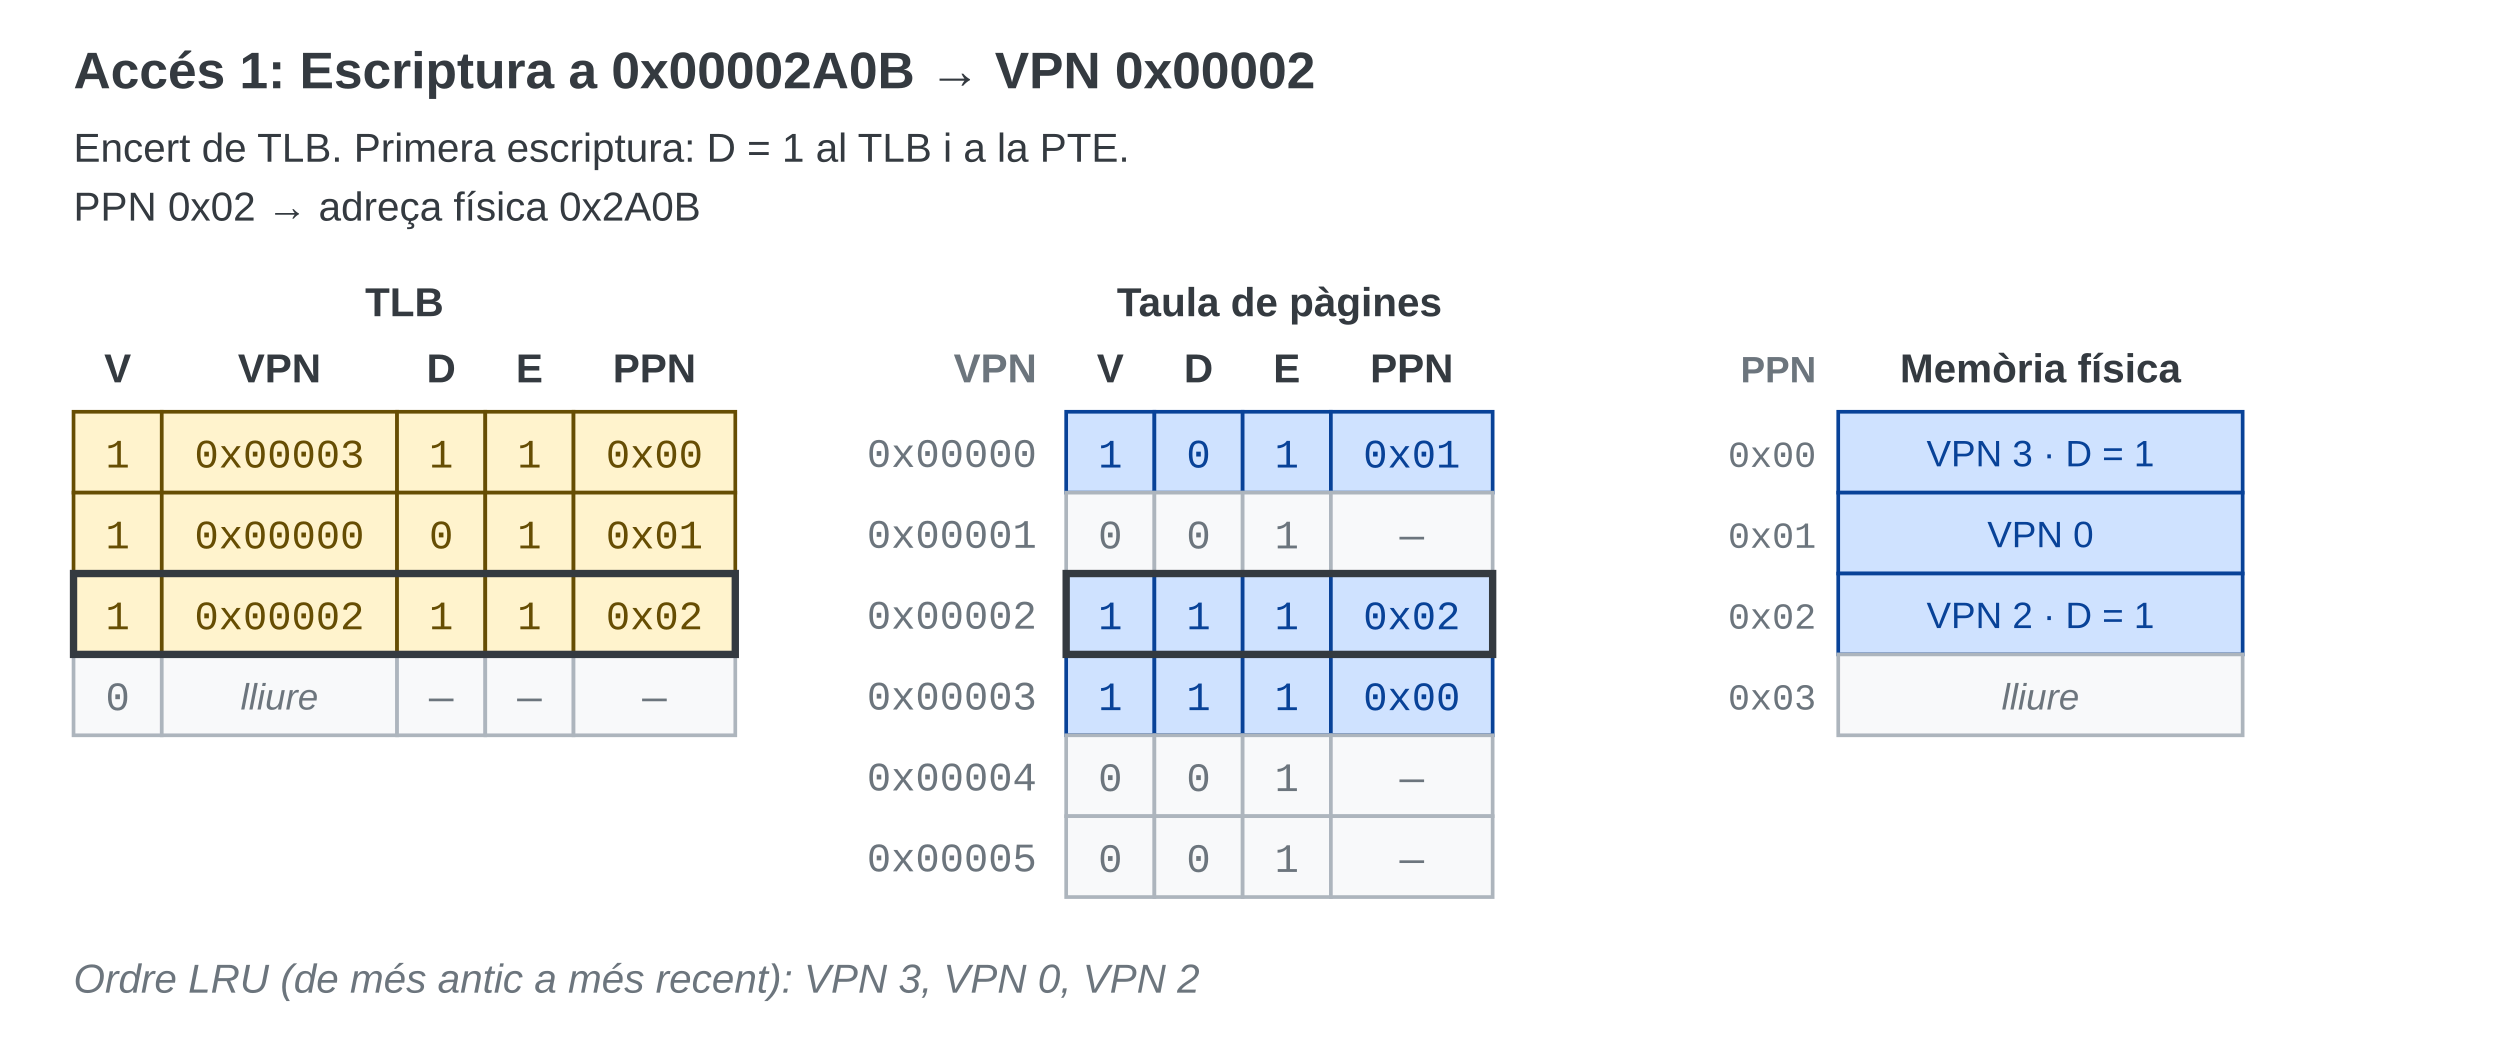
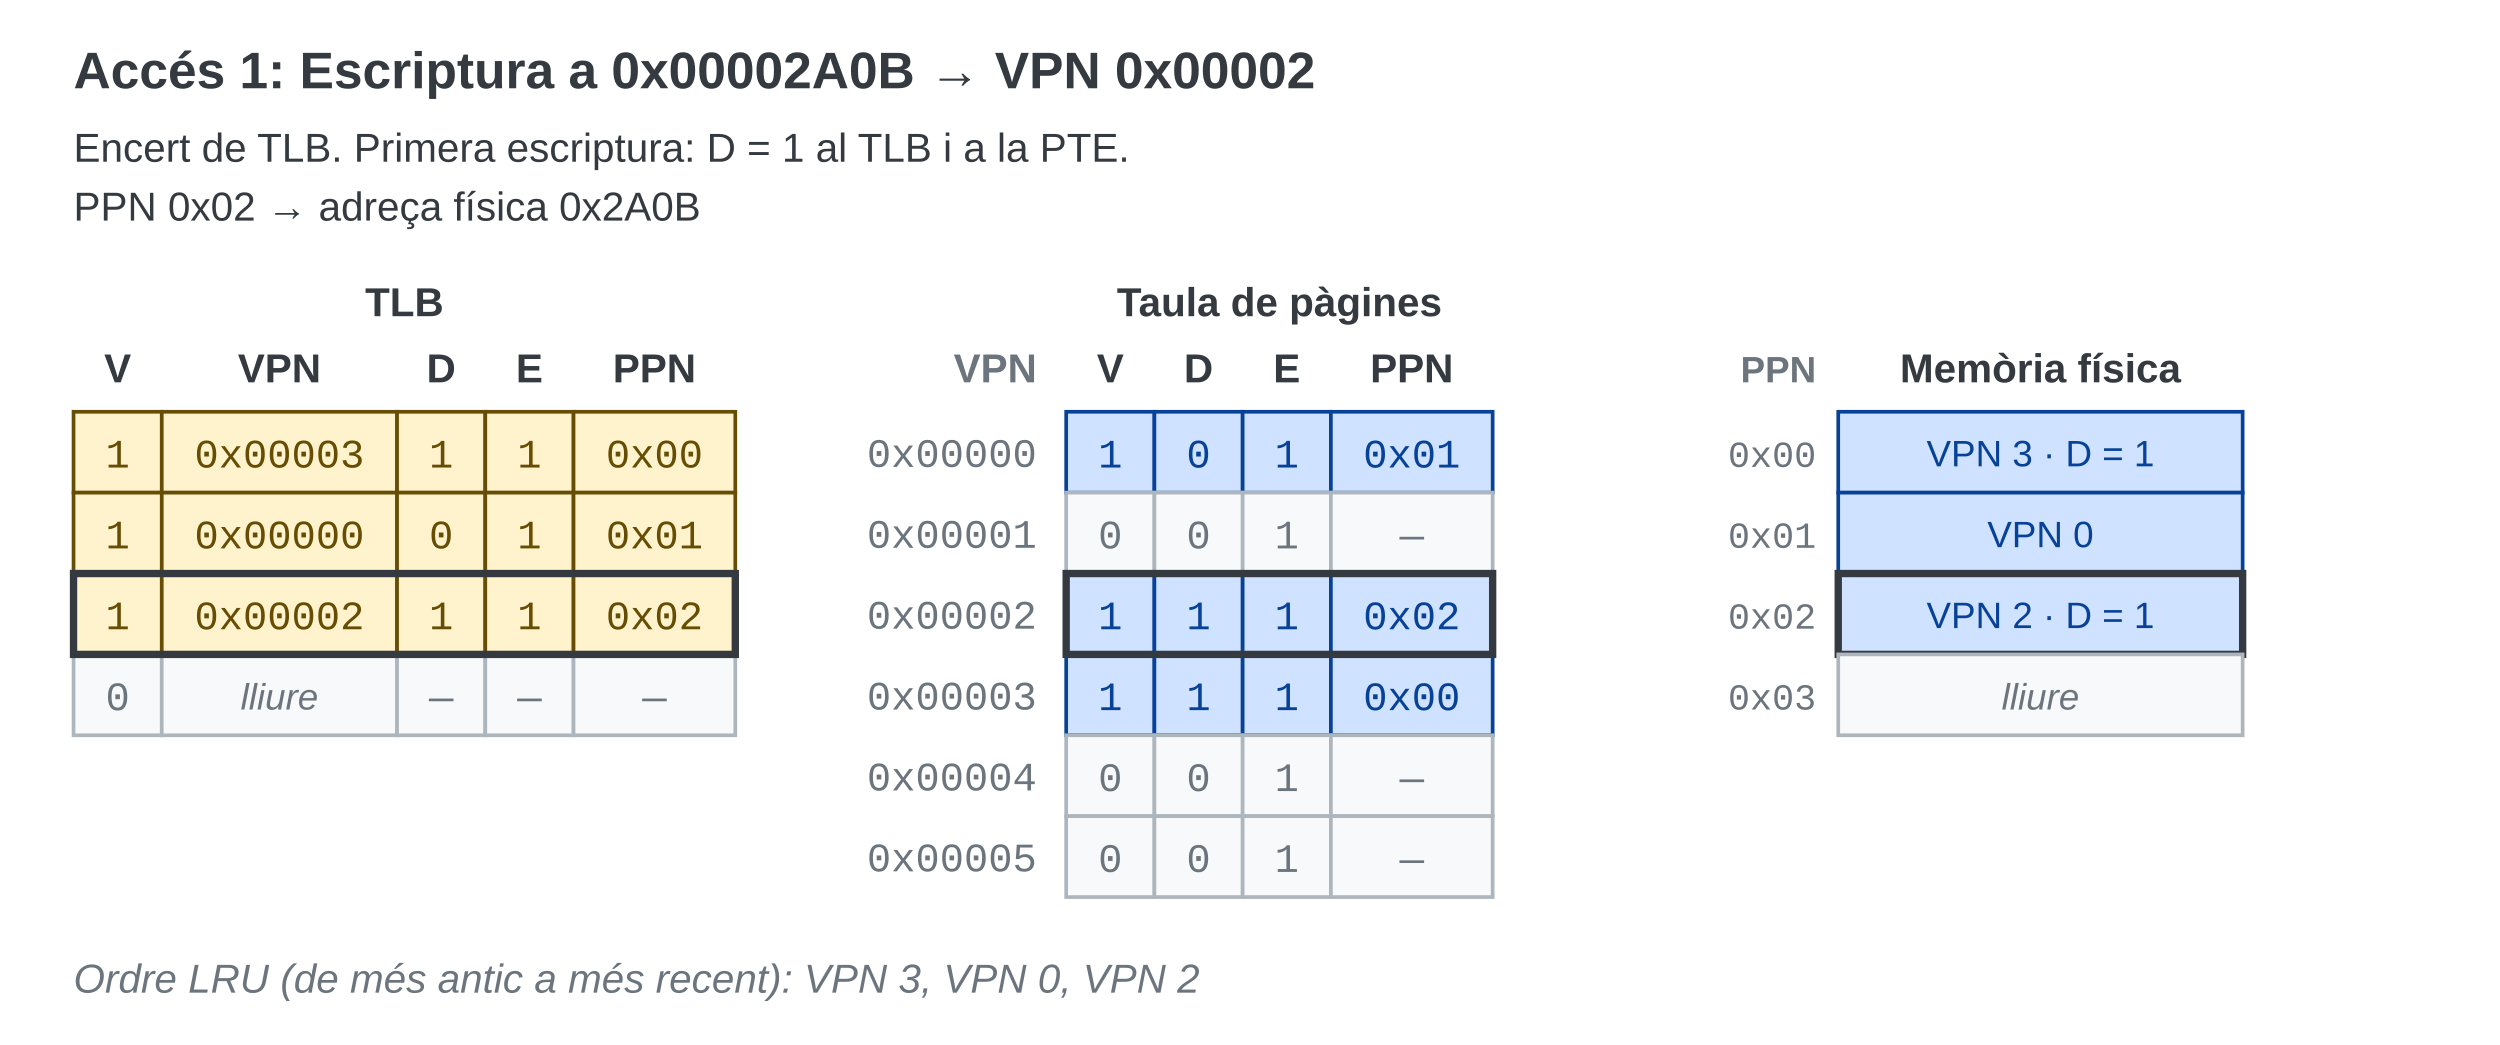
<svg xmlns="http://www.w3.org/2000/svg" width="100%" viewBox="0 0 680 284" role="img">
  <text x="20" y="24" font-family="'Liberation Sans', Arial, Helvetica, sans-serif" font-size="14" fill="#343a40" text-anchor="start" font-weight="bold">Accés 1: Escriptura a 0x00002A0B → VPN 0x00002</text>
  <text x="20" y="44" font-family="'Liberation Sans', Arial, Helvetica, sans-serif" font-size="11" fill="#343a40" text-anchor="start">Encert de TLB. Primera escriptura: D = 1 al TLB i a la PTE.</text>
  <text x="20" y="60" font-family="'Liberation Sans', Arial, Helvetica, sans-serif" font-size="11" fill="#343a40" text-anchor="start">PPN 0x02 → adreça física 0x2A0B</text>
  <text x="110" y="86" font-family="'Liberation Sans', Arial, Helvetica, sans-serif" font-size="11" fill="#343a40" text-anchor="middle" font-weight="bold">TLB</text>
  <text x="32.0" y="104" font-family="'Liberation Sans', Arial, Helvetica, sans-serif" font-size="11" fill="#343a40" text-anchor="middle" font-weight="bold">V</text>
  <text x="76.0" y="104" font-family="'Liberation Sans', Arial, Helvetica, sans-serif" font-size="11" fill="#343a40" text-anchor="middle" font-weight="bold">VPN</text>
  <text x="120.0" y="104" font-family="'Liberation Sans', Arial, Helvetica, sans-serif" font-size="11" fill="#343a40" text-anchor="middle" font-weight="bold">D</text>
  <text x="144.0" y="104" font-family="'Liberation Sans', Arial, Helvetica, sans-serif" font-size="11" fill="#343a40" text-anchor="middle" font-weight="bold">E</text>
  <text x="178.0" y="104" font-family="'Liberation Sans', Arial, Helvetica, sans-serif" font-size="11" fill="#343a40" text-anchor="middle" font-weight="bold">PPN</text>
  <rect x="20" y="112" width="24" height="22" fill="#fff3cd" stroke="#664d03" stroke-width="1" />
  <text x="32.0" y="127.167" font-family="'Liberation Mono', 'Courier New', Courier, monospace" font-size="11" fill="#664d03" text-anchor="middle">1</text>
  <rect x="44" y="112" width="64" height="22" fill="#fff3cd" stroke="#664d03" stroke-width="1" />
  <text x="76.0" y="127.167" font-family="'Liberation Mono', 'Courier New', Courier, monospace" font-size="11" fill="#664d03" text-anchor="middle">0x00003</text>
  <rect x="108" y="112" width="24" height="22" fill="#fff3cd" stroke="#664d03" stroke-width="1" />
  <text x="120.0" y="127.167" font-family="'Liberation Mono', 'Courier New', Courier, monospace" font-size="11" fill="#664d03" text-anchor="middle">1</text>
  <rect x="132" y="112" width="24" height="22" fill="#fff3cd" stroke="#664d03" stroke-width="1" />
  <text x="144.0" y="127.167" font-family="'Liberation Mono', 'Courier New', Courier, monospace" font-size="11" fill="#664d03" text-anchor="middle">1</text>
  <rect x="156" y="112" width="44" height="22" fill="#fff3cd" stroke="#664d03" stroke-width="1" />
  <text x="178.0" y="127.167" font-family="'Liberation Mono', 'Courier New', Courier, monospace" font-size="11" fill="#664d03" text-anchor="middle">0x00</text>
  <rect x="20" y="134" width="24" height="22" fill="#fff3cd" stroke="#664d03" stroke-width="1" />
  <text x="32.0" y="149.167" font-family="'Liberation Mono', 'Courier New', Courier, monospace" font-size="11" fill="#664d03" text-anchor="middle">1</text>
  <rect x="44" y="134" width="64" height="22" fill="#fff3cd" stroke="#664d03" stroke-width="1" />
  <text x="76.0" y="149.167" font-family="'Liberation Mono', 'Courier New', Courier, monospace" font-size="11" fill="#664d03" text-anchor="middle">0x00000</text>
  <rect x="108" y="134" width="24" height="22" fill="#fff3cd" stroke="#664d03" stroke-width="1" />
  <text x="120.0" y="149.167" font-family="'Liberation Mono', 'Courier New', Courier, monospace" font-size="11" fill="#664d03" text-anchor="middle">0</text>
  <rect x="132" y="134" width="24" height="22" fill="#fff3cd" stroke="#664d03" stroke-width="1" />
  <text x="144.0" y="149.167" font-family="'Liberation Mono', 'Courier New', Courier, monospace" font-size="11" fill="#664d03" text-anchor="middle">1</text>
  <rect x="156" y="134" width="44" height="22" fill="#fff3cd" stroke="#664d03" stroke-width="1" />
  <text x="178.0" y="149.167" font-family="'Liberation Mono', 'Courier New', Courier, monospace" font-size="11" fill="#664d03" text-anchor="middle">0x01</text>
  <rect x="20" y="156" width="24" height="22" fill="#fff3cd" stroke="#664d03" stroke-width="1" />
  <text x="32.0" y="171.167" font-family="'Liberation Mono', 'Courier New', Courier, monospace" font-size="11" fill="#664d03" text-anchor="middle">1</text>
  <rect x="44" y="156" width="64" height="22" fill="#fff3cd" stroke="#664d03" stroke-width="1" />
  <text x="76.0" y="171.167" font-family="'Liberation Mono', 'Courier New', Courier, monospace" font-size="11" fill="#664d03" text-anchor="middle">0x00002</text>
  <rect x="108" y="156" width="24" height="22" fill="#fff3cd" stroke="#664d03" stroke-width="1" />
  <text x="120.0" y="171.167" font-family="'Liberation Mono', 'Courier New', Courier, monospace" font-size="11" fill="#664d03" text-anchor="middle">1</text>
  <rect x="132" y="156" width="24" height="22" fill="#fff3cd" stroke="#664d03" stroke-width="1" />
  <text x="144.0" y="171.167" font-family="'Liberation Mono', 'Courier New', Courier, monospace" font-size="11" fill="#664d03" text-anchor="middle">1</text>
  <rect x="156" y="156" width="44" height="22" fill="#fff3cd" stroke="#664d03" stroke-width="1" />
  <text x="178.0" y="171.167" font-family="'Liberation Mono', 'Courier New', Courier, monospace" font-size="11" fill="#664d03" text-anchor="middle">0x02</text>
  <rect x="20" y="178" width="24" height="22" fill="#f8f9fa" stroke="#adb5bd" stroke-width="1" />
  <text x="32.0" y="193.167" font-family="'Liberation Mono', 'Courier New', Courier, monospace" font-size="11" fill="#6c757d" text-anchor="middle">0</text>
  <rect x="44" y="178" width="64" height="22" fill="#f8f9fa" stroke="#adb5bd" stroke-width="1" />
  <rect x="108" y="178" width="24" height="22" fill="#f8f9fa" stroke="#adb5bd" stroke-width="1" />
  <text x="120.0" y="193.167" font-family="'Liberation Mono', 'Courier New', Courier, monospace" font-size="11" fill="#6c757d" text-anchor="middle">—</text>
  <rect x="132" y="178" width="24" height="22" fill="#f8f9fa" stroke="#adb5bd" stroke-width="1" />
  <text x="144.0" y="193.167" font-family="'Liberation Mono', 'Courier New', Courier, monospace" font-size="11" fill="#6c757d" text-anchor="middle">—</text>
  <rect x="156" y="178" width="44" height="22" fill="#f8f9fa" stroke="#adb5bd" stroke-width="1" />
  <text x="178.0" y="193.167" font-family="'Liberation Mono', 'Courier New', Courier, monospace" font-size="11" fill="#6c757d" text-anchor="middle">—</text>
  <rect x="20" y="156" width="180" height="22" fill="none" stroke="#343a40" stroke-width="2" />
  <text x="76" y="193.0" font-family="'Liberation Sans', Arial, Helvetica, sans-serif" font-size="10" fill="#6c757d" text-anchor="middle" font-style="italic">lliure</text>
  <text x="348" y="86" font-family="'Liberation Sans', Arial, Helvetica, sans-serif" font-size="11" fill="#343a40" text-anchor="middle" font-weight="bold">Taula de pàgines</text>
  <text x="282" y="104" font-family="'Liberation Sans', Arial, Helvetica, sans-serif" font-size="11" fill="#6c757d" text-anchor="end" font-weight="bold">VPN</text>
  <text x="302.0" y="104" font-family="'Liberation Sans', Arial, Helvetica, sans-serif" font-size="11" fill="#343a40" text-anchor="middle" font-weight="bold">V</text>
  <text x="326.0" y="104" font-family="'Liberation Sans', Arial, Helvetica, sans-serif" font-size="11" fill="#343a40" text-anchor="middle" font-weight="bold">D</text>
  <text x="350.0" y="104" font-family="'Liberation Sans', Arial, Helvetica, sans-serif" font-size="11" fill="#343a40" text-anchor="middle" font-weight="bold">E</text>
  <text x="384.0" y="104" font-family="'Liberation Sans', Arial, Helvetica, sans-serif" font-size="11" fill="#343a40" text-anchor="middle" font-weight="bold">PPN</text>
  <text x="282" y="127.0" font-family="'Liberation Mono', 'Courier New', Courier, monospace" font-size="11" fill="#6c757d" text-anchor="end">0x00000</text>
  <rect x="290" y="112" width="24" height="22" fill="#cfe2ff" stroke="#084298" stroke-width="1" />
  <text x="302.0" y="127.167" font-family="'Liberation Mono', 'Courier New', Courier, monospace" font-size="11" fill="#084298" text-anchor="middle">1</text>
  <rect x="314" y="112" width="24" height="22" fill="#cfe2ff" stroke="#084298" stroke-width="1" />
  <text x="326.0" y="127.167" font-family="'Liberation Mono', 'Courier New', Courier, monospace" font-size="11" fill="#084298" text-anchor="middle">0</text>
  <rect x="338" y="112" width="24" height="22" fill="#cfe2ff" stroke="#084298" stroke-width="1" />
  <text x="350.0" y="127.167" font-family="'Liberation Mono', 'Courier New', Courier, monospace" font-size="11" fill="#084298" text-anchor="middle">1</text>
  <rect x="362" y="112" width="44" height="22" fill="#cfe2ff" stroke="#084298" stroke-width="1" />
  <text x="384.0" y="127.167" font-family="'Liberation Mono', 'Courier New', Courier, monospace" font-size="11" fill="#084298" text-anchor="middle">0x01</text>
  <text x="282" y="149.0" font-family="'Liberation Mono', 'Courier New', Courier, monospace" font-size="11" fill="#6c757d" text-anchor="end">0x00001</text>
  <rect x="290" y="134" width="24" height="22" fill="#f8f9fa" stroke="#adb5bd" stroke-width="1" />
  <text x="302.0" y="149.167" font-family="'Liberation Mono', 'Courier New', Courier, monospace" font-size="11" fill="#6c757d" text-anchor="middle">0</text>
  <rect x="314" y="134" width="24" height="22" fill="#f8f9fa" stroke="#adb5bd" stroke-width="1" />
  <text x="326.0" y="149.167" font-family="'Liberation Mono', 'Courier New', Courier, monospace" font-size="11" fill="#6c757d" text-anchor="middle">0</text>
  <rect x="338" y="134" width="24" height="22" fill="#f8f9fa" stroke="#adb5bd" stroke-width="1" />
  <text x="350.0" y="149.167" font-family="'Liberation Mono', 'Courier New', Courier, monospace" font-size="11" fill="#6c757d" text-anchor="middle">1</text>
  <rect x="362" y="134" width="44" height="22" fill="#f8f9fa" stroke="#adb5bd" stroke-width="1" />
  <text x="384.0" y="149.167" font-family="'Liberation Mono', 'Courier New', Courier, monospace" font-size="11" fill="#6c757d" text-anchor="middle">—</text>
  <text x="282" y="171.0" font-family="'Liberation Mono', 'Courier New', Courier, monospace" font-size="11" fill="#6c757d" text-anchor="end">0x00002</text>
  <rect x="290" y="156" width="24" height="22" fill="#cfe2ff" stroke="#084298" stroke-width="1" />
  <text x="302.0" y="171.167" font-family="'Liberation Mono', 'Courier New', Courier, monospace" font-size="11" fill="#084298" text-anchor="middle">1</text>
  <rect x="314" y="156" width="24" height="22" fill="#cfe2ff" stroke="#084298" stroke-width="1" />
  <text x="326.0" y="171.167" font-family="'Liberation Mono', 'Courier New', Courier, monospace" font-size="11" fill="#084298" text-anchor="middle">1</text>
  <rect x="338" y="156" width="24" height="22" fill="#cfe2ff" stroke="#084298" stroke-width="1" />
  <text x="350.0" y="171.167" font-family="'Liberation Mono', 'Courier New', Courier, monospace" font-size="11" fill="#084298" text-anchor="middle">1</text>
  <rect x="362" y="156" width="44" height="22" fill="#cfe2ff" stroke="#084298" stroke-width="1" />
  <text x="384.0" y="171.167" font-family="'Liberation Mono', 'Courier New', Courier, monospace" font-size="11" fill="#084298" text-anchor="middle">0x02</text>
  <text x="282" y="193.0" font-family="'Liberation Mono', 'Courier New', Courier, monospace" font-size="11" fill="#6c757d" text-anchor="end">0x00003</text>
  <rect x="290" y="178" width="24" height="22" fill="#cfe2ff" stroke="#084298" stroke-width="1" />
  <text x="302.0" y="193.167" font-family="'Liberation Mono', 'Courier New', Courier, monospace" font-size="11" fill="#084298" text-anchor="middle">1</text>
  <rect x="314" y="178" width="24" height="22" fill="#cfe2ff" stroke="#084298" stroke-width="1" />
  <text x="326.0" y="193.167" font-family="'Liberation Mono', 'Courier New', Courier, monospace" font-size="11" fill="#084298" text-anchor="middle">1</text>
  <rect x="338" y="178" width="24" height="22" fill="#cfe2ff" stroke="#084298" stroke-width="1" />
  <text x="350.0" y="193.167" font-family="'Liberation Mono', 'Courier New', Courier, monospace" font-size="11" fill="#084298" text-anchor="middle">1</text>
  <rect x="362" y="178" width="44" height="22" fill="#cfe2ff" stroke="#084298" stroke-width="1" />
  <text x="384.0" y="193.167" font-family="'Liberation Mono', 'Courier New', Courier, monospace" font-size="11" fill="#084298" text-anchor="middle">0x00</text>
  <text x="282" y="215.0" font-family="'Liberation Mono', 'Courier New', Courier, monospace" font-size="11" fill="#6c757d" text-anchor="end">0x00004</text>
  <rect x="290" y="200" width="24" height="22" fill="#f8f9fa" stroke="#adb5bd" stroke-width="1" />
  <text x="302.0" y="215.167" font-family="'Liberation Mono', 'Courier New', Courier, monospace" font-size="11" fill="#6c757d" text-anchor="middle">0</text>
  <rect x="314" y="200" width="24" height="22" fill="#f8f9fa" stroke="#adb5bd" stroke-width="1" />
  <text x="326.0" y="215.167" font-family="'Liberation Mono', 'Courier New', Courier, monospace" font-size="11" fill="#6c757d" text-anchor="middle">0</text>
  <rect x="338" y="200" width="24" height="22" fill="#f8f9fa" stroke="#adb5bd" stroke-width="1" />
  <text x="350.0" y="215.167" font-family="'Liberation Mono', 'Courier New', Courier, monospace" font-size="11" fill="#6c757d" text-anchor="middle">1</text>
  <rect x="362" y="200" width="44" height="22" fill="#f8f9fa" stroke="#adb5bd" stroke-width="1" />
  <text x="384.0" y="215.167" font-family="'Liberation Mono', 'Courier New', Courier, monospace" font-size="11" fill="#6c757d" text-anchor="middle">—</text>
  <text x="282" y="237.0" font-family="'Liberation Mono', 'Courier New', Courier, monospace" font-size="11" fill="#6c757d" text-anchor="end">0x00005</text>
  <rect x="290" y="222" width="24" height="22" fill="#f8f9fa" stroke="#adb5bd" stroke-width="1" />
  <text x="302.0" y="237.167" font-family="'Liberation Mono', 'Courier New', Courier, monospace" font-size="11" fill="#6c757d" text-anchor="middle">0</text>
  <rect x="314" y="222" width="24" height="22" fill="#f8f9fa" stroke="#adb5bd" stroke-width="1" />
  <text x="326.0" y="237.167" font-family="'Liberation Mono', 'Courier New', Courier, monospace" font-size="11" fill="#6c757d" text-anchor="middle">0</text>
  <rect x="338" y="222" width="24" height="22" fill="#f8f9fa" stroke="#adb5bd" stroke-width="1" />
  <text x="350.0" y="237.167" font-family="'Liberation Mono', 'Courier New', Courier, monospace" font-size="11" fill="#6c757d" text-anchor="middle">1</text>
  <rect x="362" y="222" width="44" height="22" fill="#f8f9fa" stroke="#adb5bd" stroke-width="1" />
  <text x="384.0" y="237.167" font-family="'Liberation Mono', 'Courier New', Courier, monospace" font-size="11" fill="#6c757d" text-anchor="middle">—</text>
  <rect x="290" y="156" width="116" height="22" fill="none" stroke="#343a40" stroke-width="2" />
  <text x="555.0" y="104" font-family="'Liberation Sans', Arial, Helvetica, sans-serif" font-size="11" fill="#343a40" text-anchor="middle" font-weight="bold">Memòria física</text>
  <rect x="500" y="112" width="110" height="22" fill="#cfe2ff" stroke="#084298" stroke-width="1" />
  <text x="555.0" y="126.833" font-family="'Liberation Sans', Arial, Helvetica, sans-serif" font-size="10" fill="#084298" text-anchor="middle">VPN 3 · D = 1</text>
  <text x="494" y="127.0" font-family="'Liberation Mono', 'Courier New', Courier, monospace" font-size="10" fill="#6c757d" text-anchor="end">0x00</text>
  <rect x="500" y="134" width="110" height="22" fill="#cfe2ff" stroke="#084298" stroke-width="1" />
  <text x="555.0" y="148.833" font-family="'Liberation Sans', Arial, Helvetica, sans-serif" font-size="10" fill="#084298" text-anchor="middle">VPN 0</text>
  <text x="494" y="149.0" font-family="'Liberation Mono', 'Courier New', Courier, monospace" font-size="10" fill="#6c757d" text-anchor="end">0x01</text>
  <rect x="500" y="156" width="110" height="22" fill="#cfe2ff" stroke="#084298" stroke-width="1" />
  <text x="555.0" y="170.833" font-family="'Liberation Sans', Arial, Helvetica, sans-serif" font-size="10" fill="#084298" text-anchor="middle">VPN 2 · D = 1</text>
  <text x="494" y="171.0" font-family="'Liberation Mono', 'Courier New', Courier, monospace" font-size="10" fill="#6c757d" text-anchor="end">0x02</text>
+   <rect x="500" y="156" width="110" height="22" fill="none" stroke="#343a40" stroke-width="2" />
  <rect x="500" y="178" width="110" height="22" fill="#f8f9fa" stroke="#adb5bd" stroke-width="1" />
  <text x="555.0" y="193.0" font-family="'Liberation Sans', Arial, Helvetica, sans-serif" font-size="10" fill="#6c757d" text-anchor="middle" font-style="italic">lliure</text>
  <text x="494" y="193.0" font-family="'Liberation Mono', 'Courier New', Courier, monospace" font-size="10" fill="#6c757d" text-anchor="end">0x03</text>
  <text x="494" y="104" font-family="'Liberation Sans', Arial, Helvetica, sans-serif" font-size="10" fill="#6c757d" text-anchor="end" font-weight="bold">PPN</text>
  <text x="20" y="270" font-family="'Liberation Sans', Arial, Helvetica, sans-serif" font-size="11" fill="#6c757d" text-anchor="start" font-style="italic">Ordre LRU (de més antic a més recent): VPN 3, VPN 0, VPN 2</text>
</svg>
